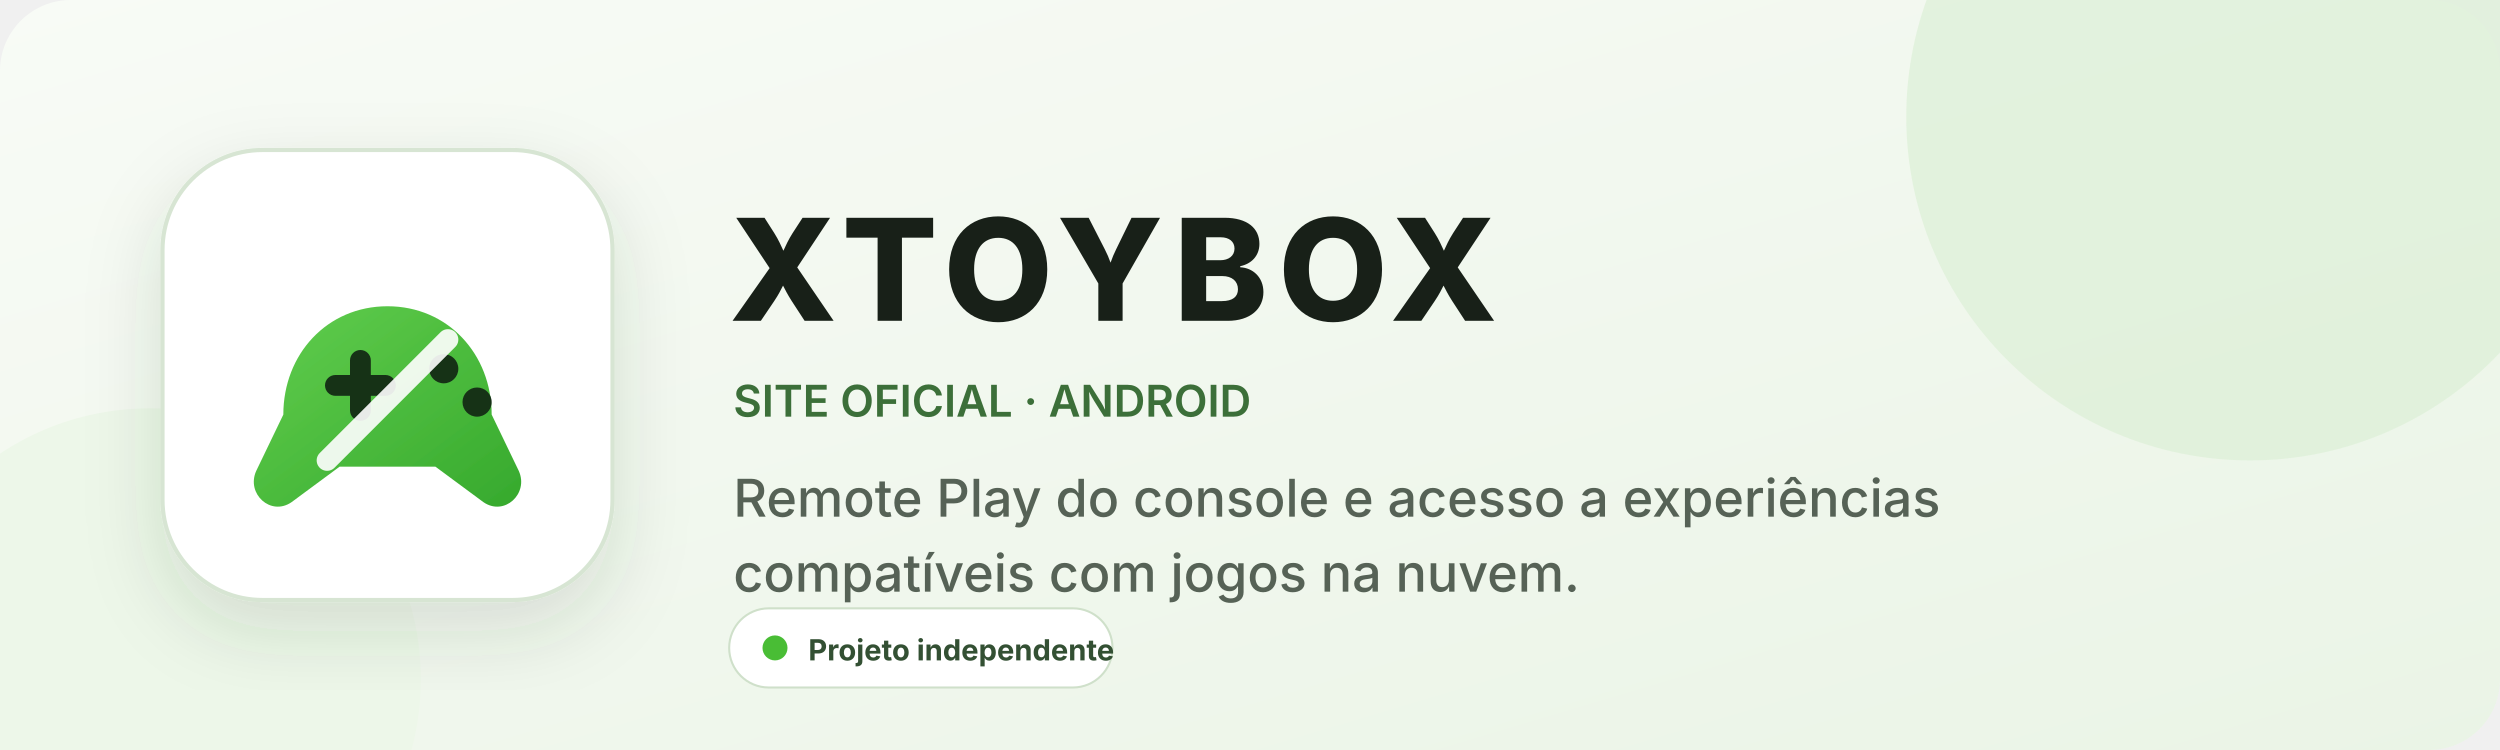
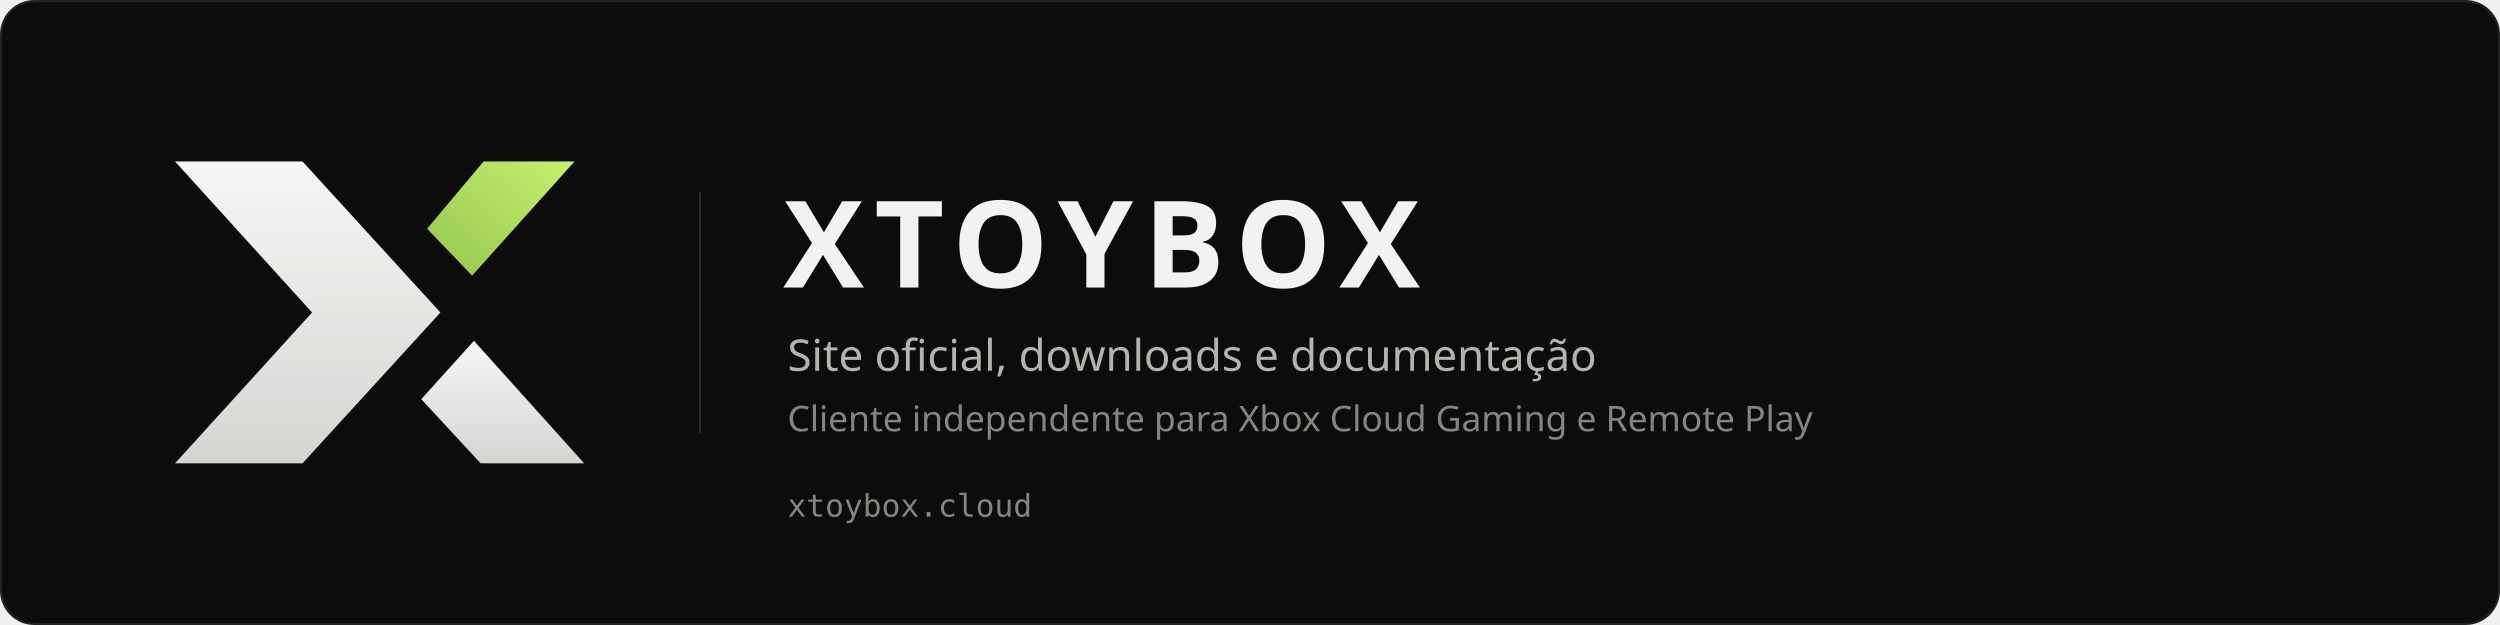
- <svg xmlns="http://www.w3.org/2000/svg" width="1200" height="360" viewBox="0 0 1200 360" role="img" aria-labelledby="title desc">
+ <svg xmlns="http://www.w3.org/2000/svg" width="1200" height="300" viewBox="0 0 1200 300" role="img" aria-labelledby="t d">
  <defs>
-     <linearGradient id="background" x1="0" y1="0" x2="1" y2="1">
-       <stop offset="0" stop-color="#F8FBF6" />
-       <stop offset="1" stop-color="#EAF4E6" />
+     <linearGradient id="w" x1="0" y1="0" x2="0" y2="1">
+       <stop offset="0" stop-color="#f6f6f4" />
+       <stop offset="1" stop-color="#d4d4d1" />
    </linearGradient>
-     <linearGradient id="accent" x1="0" y1="0" x2="1" y2="1">
-       <stop offset="0" stop-color="#62CE4E" />
-       <stop offset="1" stop-color="#36A92D" />
+     <linearGradient id="g" x1="1" y1="0" x2="0" y2="1">
+       <stop offset="0" stop-color="#c6f06e" />
+       <stop offset="1" stop-color="#93c64f" />
    </linearGradient>
-     <filter id="shadow" x="-20%" y="-20%" width="140%" height="140%">
-       <feDropShadow dx="0" dy="14" stdDeviation="18" flood-color="#244B24" flood-opacity="0.14" />
-     </filter>
  </defs>
-   <rect width="1200" height="360" rx="34" fill="url(#background)" />
-   <circle cx="1080" cy="56" r="165" fill="#DDF0D7" opacity="0.72" />
-   <circle cx="72" cy="326" r="130" fill="#EDF7E9" />
-   <g transform="translate(78 72)" filter="url(#shadow)">
-     <rect width="216" height="216" rx="48" fill="#FFFFFF" stroke="#D7E5D3" stroke-width="2" />
-     <path d="M58 127c0-29 21-52 50-52s50 23 50 52l13 27c5 11-7 22-17 15l-23-17H85l-23 17c-10 7-22-4-17-15l13-27Z" fill="url(#accent)" />
-     <rect x="78" y="108" width="34" height="10" rx="5" fill="#173018" />
-     <rect x="90" y="96" width="10" height="34" rx="5" fill="#173018" />
-     <circle cx="135" cy="105" r="7" fill="#173018" />
-     <circle cx="151" cy="121" r="7" fill="#173018" />
-     <path d="M79 149 137 91" stroke="#FFFFFF" stroke-width="10" stroke-linecap="round" opacity="0.9" />
-   </g>
-   <g transform="translate(350 82)" fill="#182018" font-family="Inter, Segoe UI, Arial, sans-serif">
-     <text x="0" y="72" font-size="68" font-weight="800" letter-spacing="5">XTOYBOX</text>
-     <text x="2" y="118" font-size="21" font-weight="600" fill="#3C6F39">SITE OFICIAL · ANDROID</text>
-     <text x="2" y="166" font-size="25" font-weight="500" fill="#566256">Remote Play do console e acesso a experiências</text>
-     <text x="2" y="202" font-size="25" font-weight="500" fill="#566256">compatíveis com jogos na nuvem.</text>
-   </g>
-   <g transform="translate(350 292)" font-family="Inter, Segoe UI, Arial, sans-serif">
-     <rect width="184" height="38" rx="19" fill="#FFFFFF" stroke="#CFE0CA" />
-     <circle cx="22" cy="19" r="6" fill="#49BD35" />
-     <text x="38" y="25" font-size="14" font-weight="700" fill="#335033">Projeto independente</text>
+   <rect x="0.5" y="0.5" width="1199" height="299" rx="16" fill="#0c0c0d" stroke="#232325" />
+   <polygon points="84.0,77.5 145.2,77.5 211.4,150.0 145.2,222.4 84.0,222.4 149.8,150.0" fill="url(#w)" />
+   <polygon points="202.2,191.6 227.5,163.6 280.4,222.4 230.7,222.4" fill="url(#w)" />
+   <polygon points="232.1,77.5 275.8,77.5 226.6,132.3 205.0,109.8" fill="url(#g)" />
+   <line x1="336" x2="336" y1="92" y2="208" stroke="#2a2a2c" />
+   <g font-family="-apple-system, BlinkMacSystemFont, 'Segoe UI', 'Noto Sans', Helvetica, Arial, sans-serif" transform="translate(376 0)">
+     <text x="0" y="138" font-size="58" font-weight="800" letter-spacing="5" fill="#f2f2f0">XTOYBOX</text>
+     <text x="2" y="178" font-size="21" fill="#b4b3ad">Site oficial, downloads e documentação</text>
+     <text x="2" y="207" font-size="17" fill="#85847f">Cliente independente para Xbox Cloud Gaming e Remote Play</text>
+     <text x="2" y="248" font-size="15" font-family="ui-monospace, SFMono-Regular, 'SF Mono', Menlo, Consolas, monospace" fill="#85847f">xtoybox.cloud</text>
  </g>
</svg>
